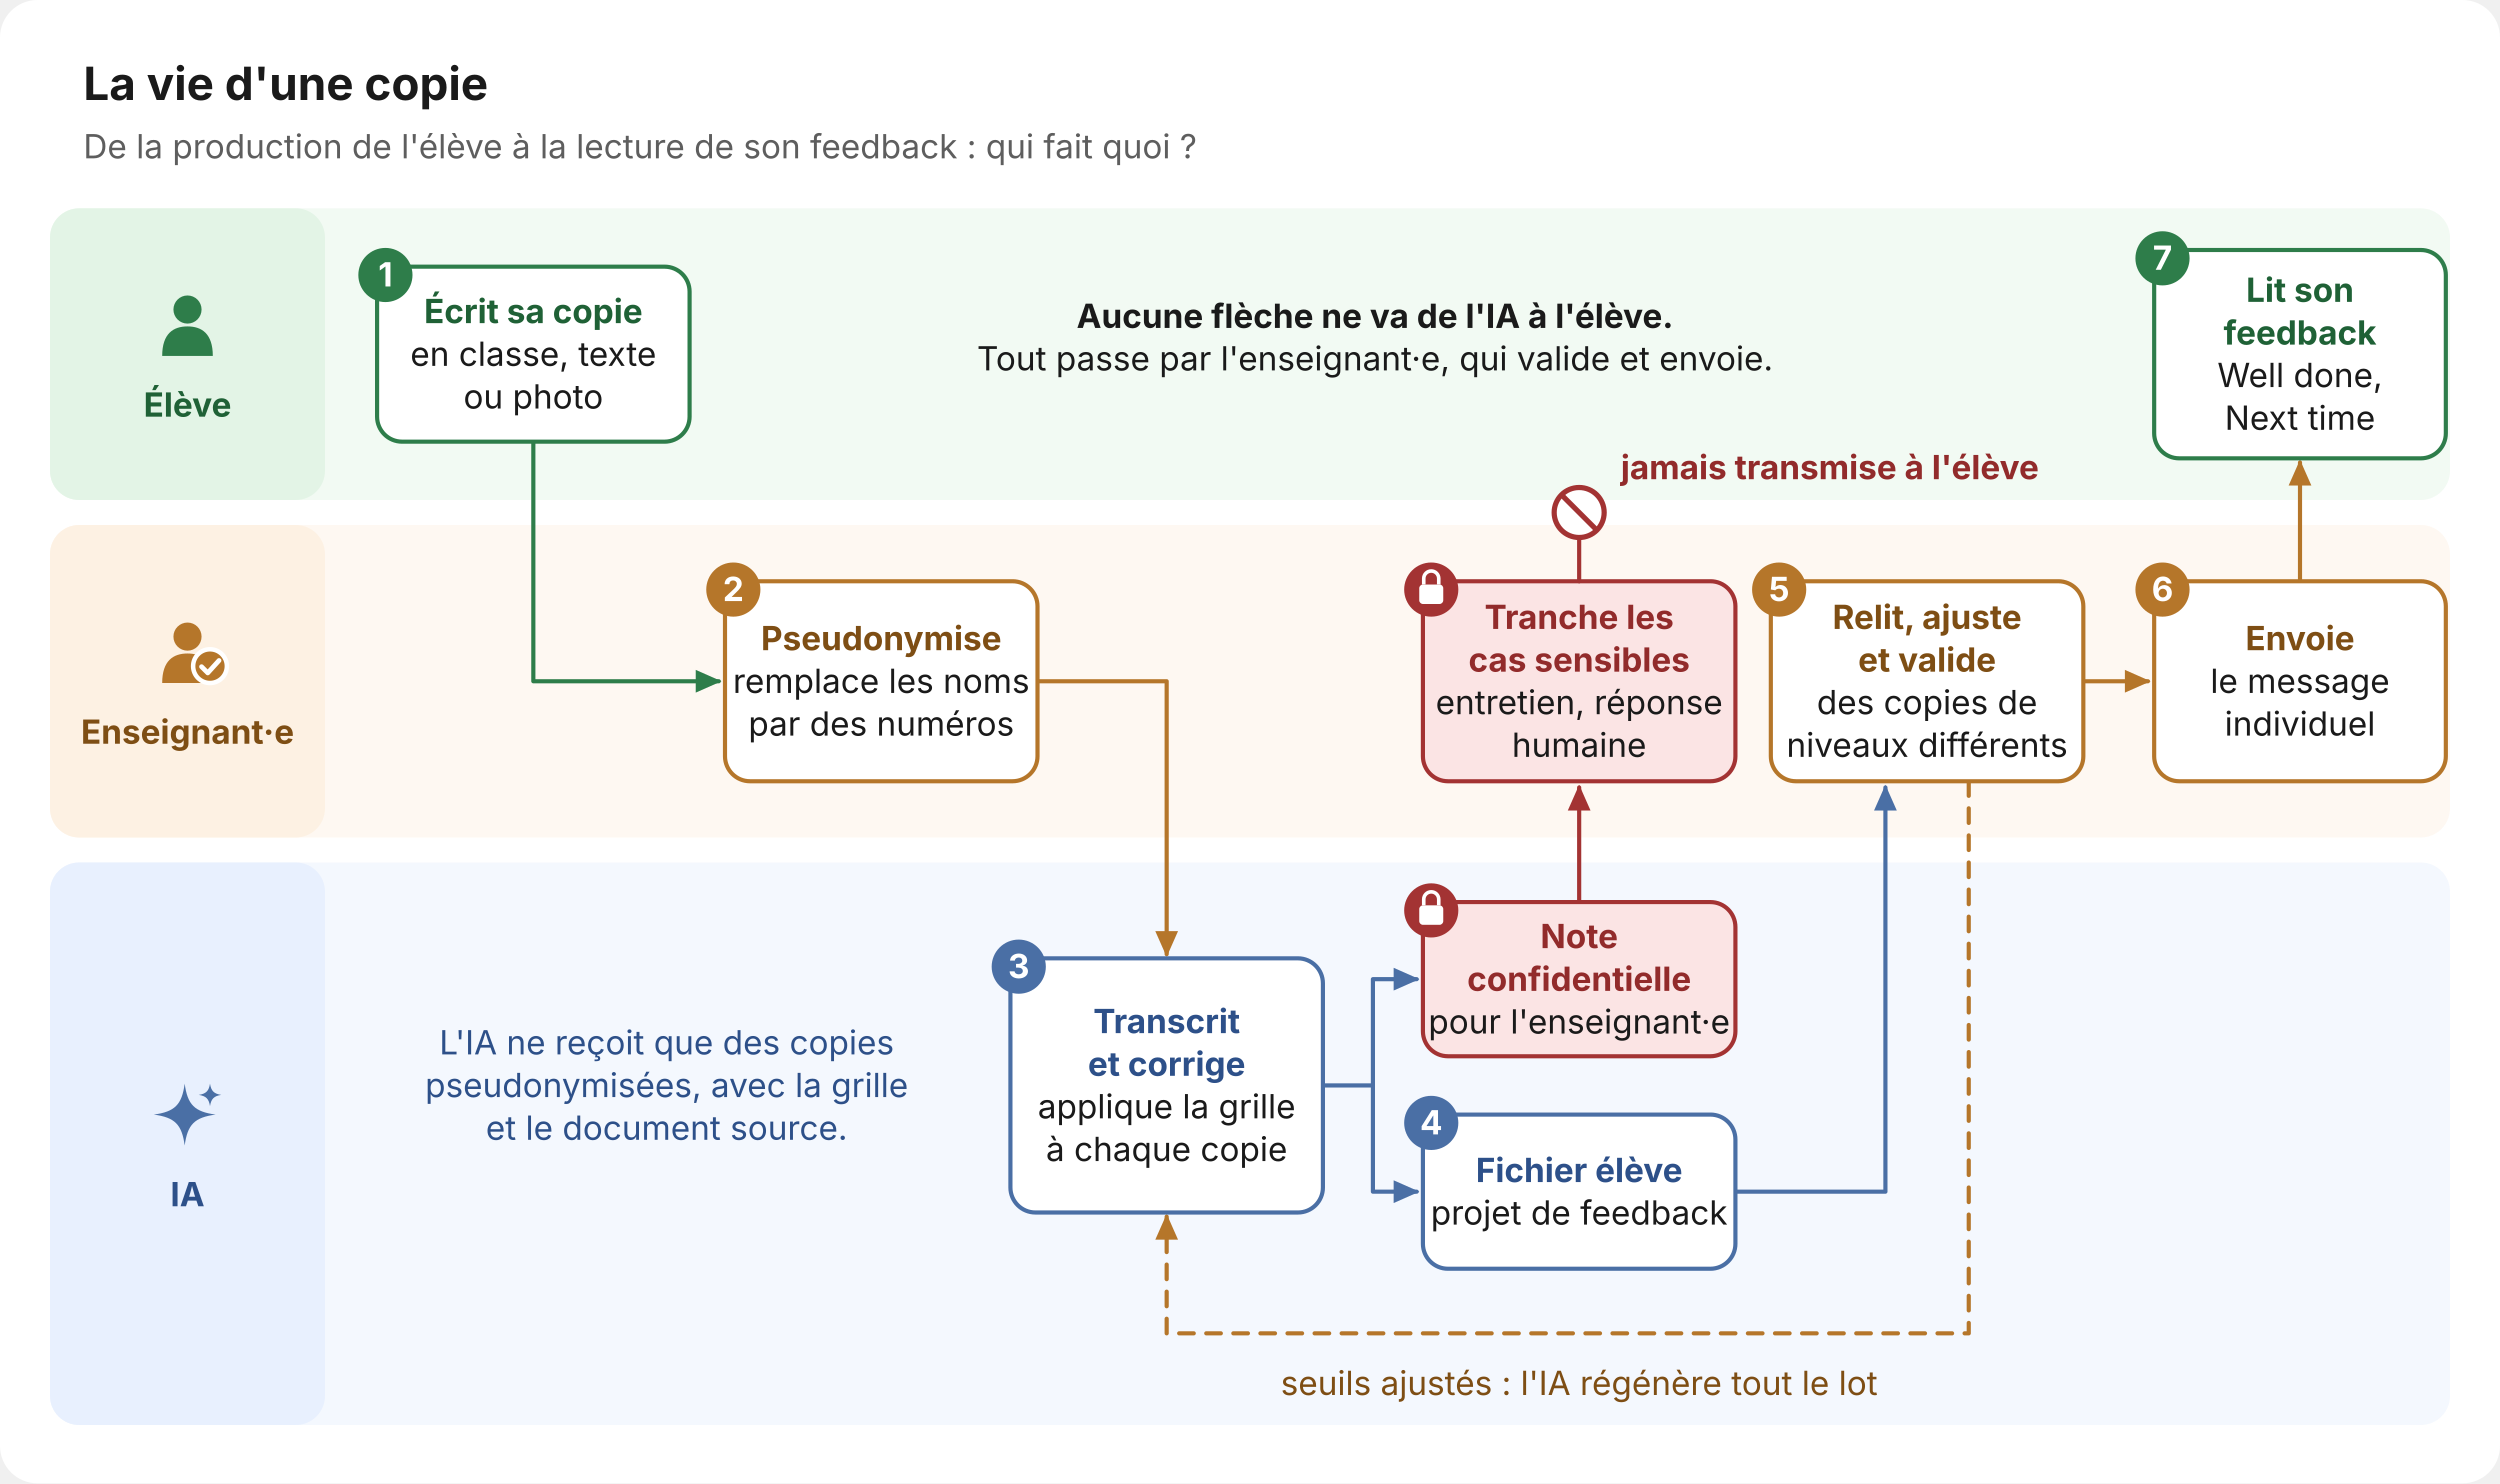
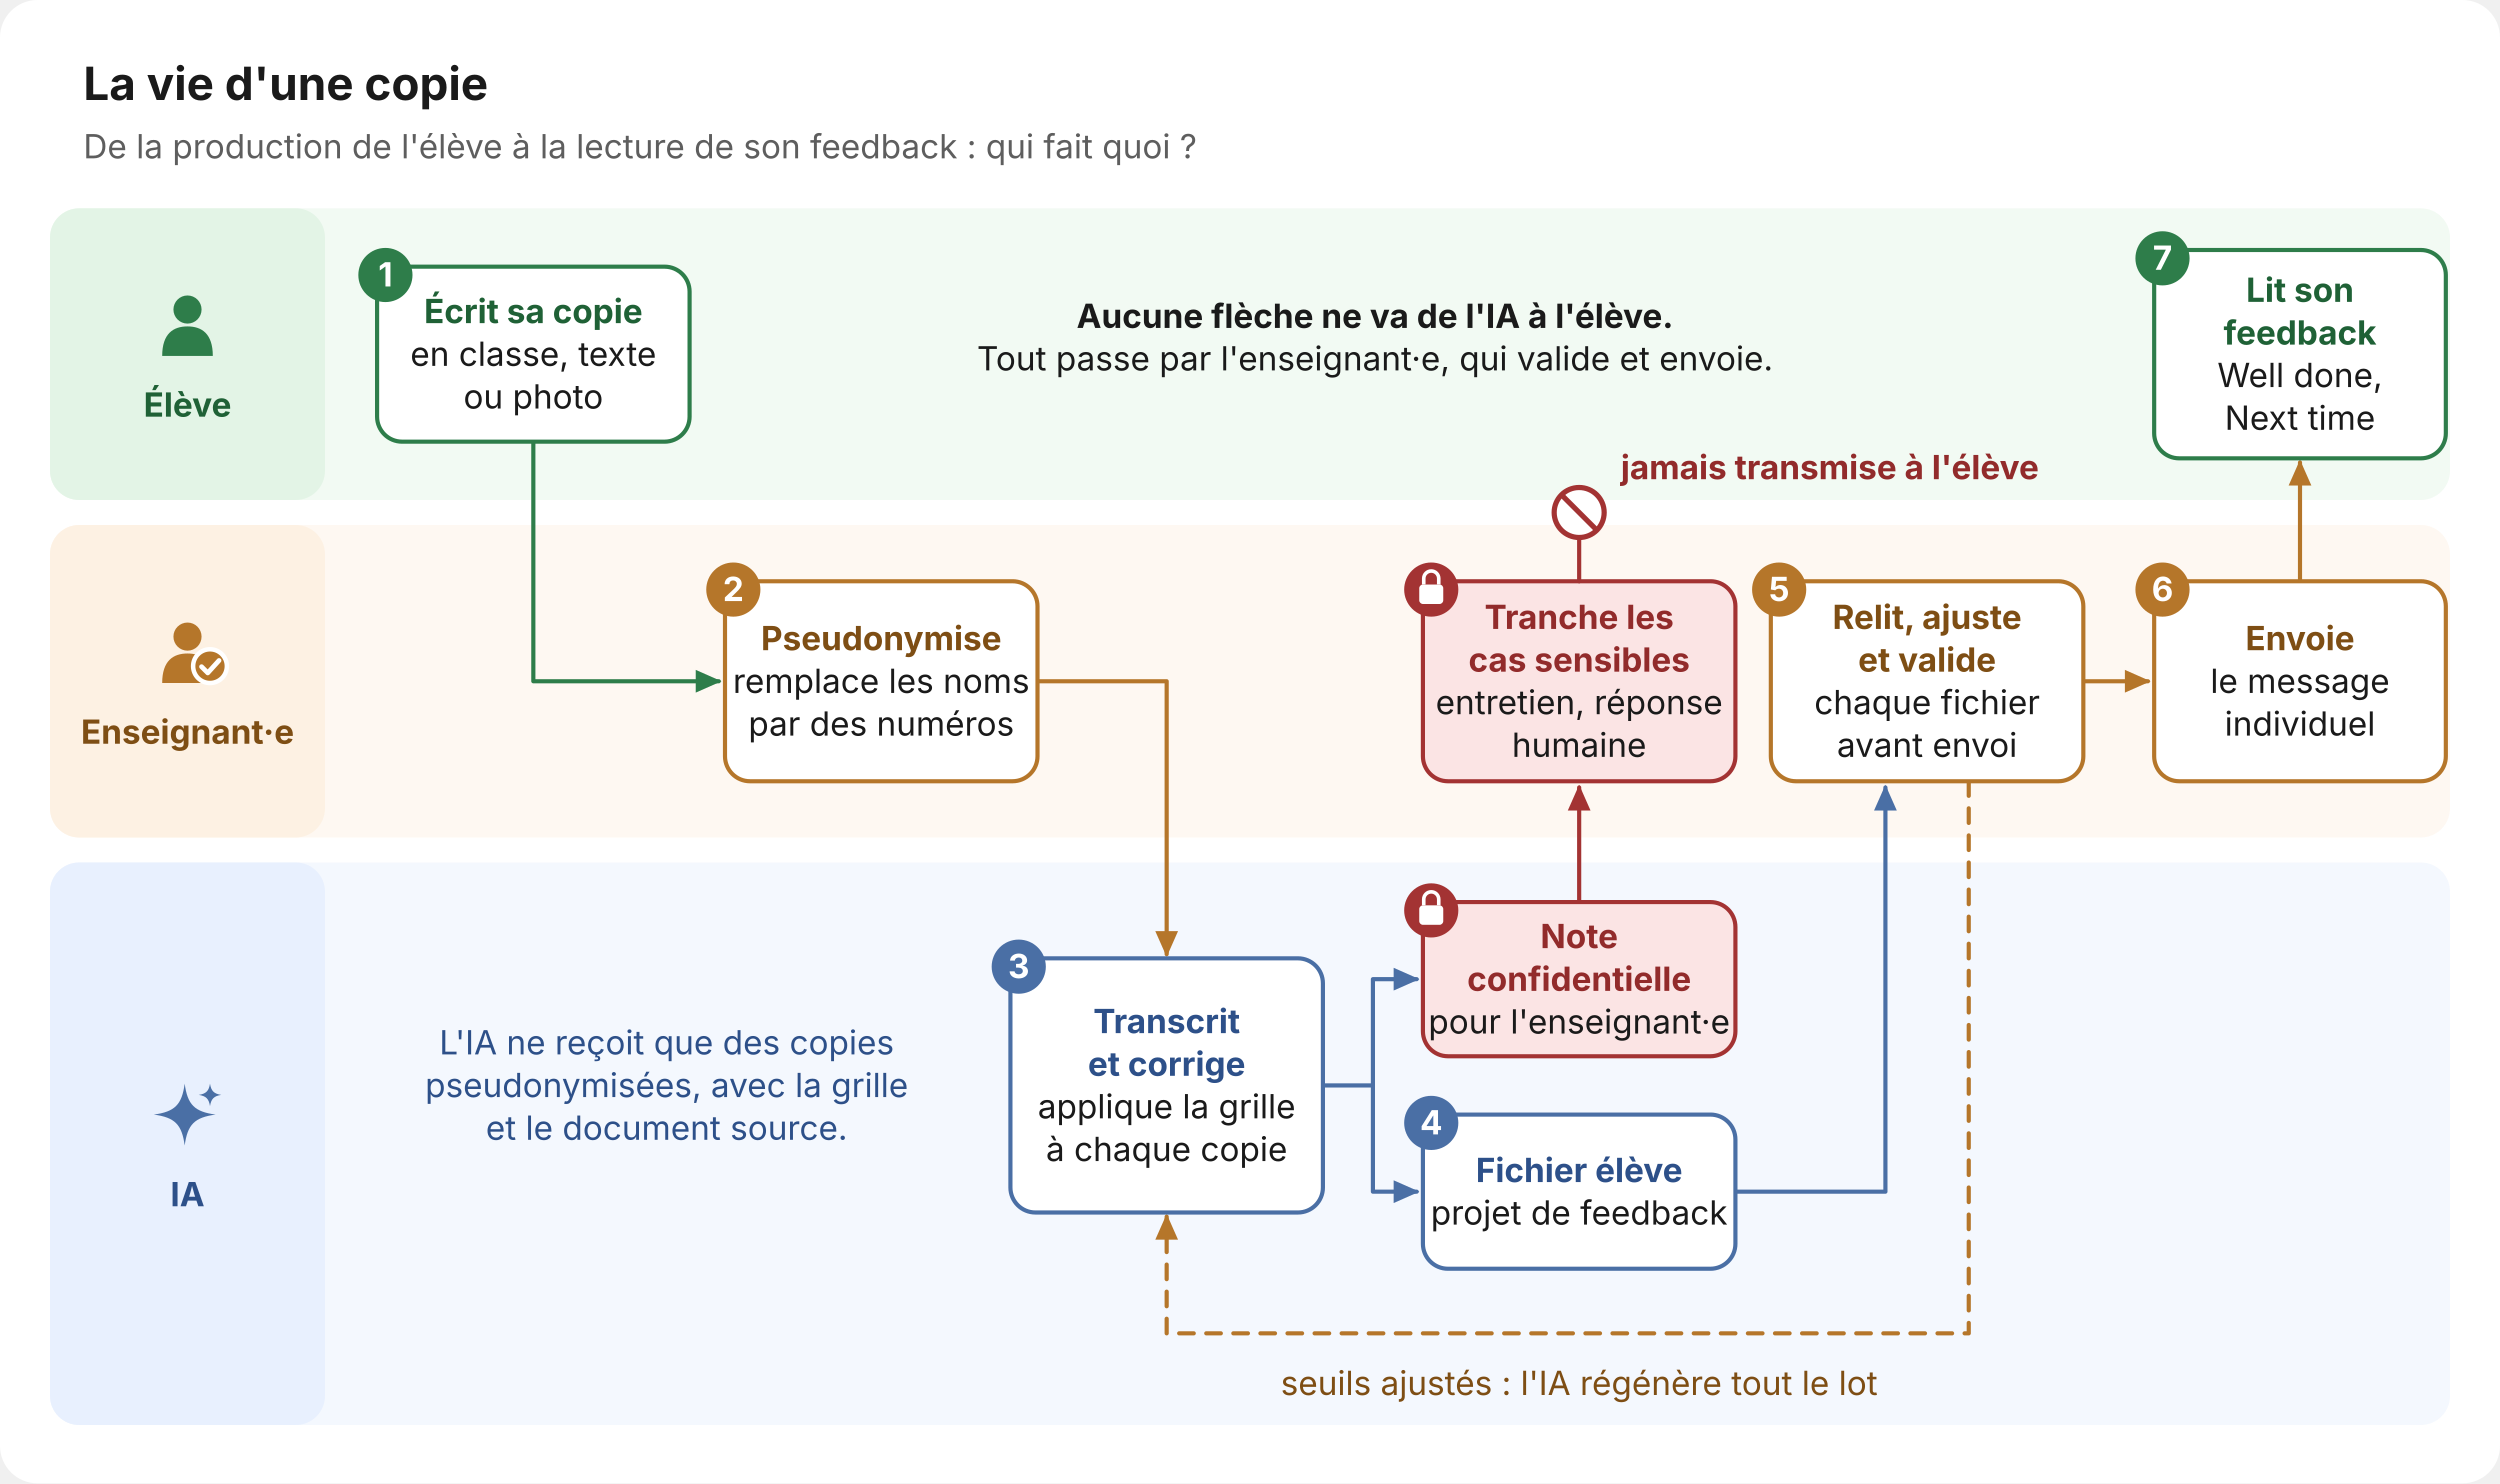
<svg xmlns="http://www.w3.org/2000/svg" viewBox="0 0 1200 712" width="1200" height="712" role="img" aria-labelledby="t d" font-family="'Inter','Segoe UI',system-ui,-apple-system,Roboto,'Helvetica Neue',Arial,sans-serif">
  <defs>
    <marker id="ah-ens" viewBox="0 0 10 10" refX="8.5" refY="5" markerWidth="6.5" markerHeight="6.5" orient="auto-start-reverse">
      <path d="M0,0.8 L9.5,5 L0,9.2 z" fill="#B5762A" />
    </marker>
    <marker id="ah-ia" viewBox="0 0 10 10" refX="8.5" refY="5" markerWidth="6.5" markerHeight="6.5" orient="auto-start-reverse">
      <path d="M0,0.8 L9.5,5 L0,9.2 z" fill="#4A6FA5" />
    </marker>
    <marker id="ah-el" viewBox="0 0 10 10" refX="8.5" refY="5" markerWidth="6.5" markerHeight="6.5" orient="auto-start-reverse">
      <path d="M0,0.8 L9.5,5 L0,9.2 z" fill="#2E7D4A" />
    </marker>
    <marker id="ah-conf" viewBox="0 0 10 10" refX="8.5" refY="5" markerWidth="6.5" markerHeight="6.5" orient="auto-start-reverse">
      <path d="M0,0.8 L9.5,5 L0,9.2 z" fill="#A33333" />
    </marker>
    <marker id="ah-line" viewBox="0 0 10 10" refX="8.5" refY="5" markerWidth="6.5" markerHeight="6.5" orient="auto-start-reverse">
      <path d="M0,0.8 L9.5,5 L0,9.2 z" fill="#8A8A8A" />
    </marker>
    <marker id="ah-ink" viewBox="0 0 10 10" refX="8.5" refY="5" markerWidth="6.5" markerHeight="6.5" orient="auto-start-reverse">
      <path d="M0,0.8 L9.5,5 L0,9.2 z" fill="#1A1A1A" />
    </marker>
    <filter id="shadow" x="-10%" y="-10%" width="120%" height="130%">
      <feDropShadow dx="0" dy="3" stdDeviation="6" flood-color="#000" flood-opacity="0.12" />
    </filter>
  </defs>
  <rect width="1200" height="712" rx="18" fill="#FFFFFF" />
  <text x="40" y="48" text-anchor="start" font-size="22" font-weight="700" fill="#1A1A1A">La vie d'une copie</text>
  <text x="40" y="76" text-anchor="start" font-size="16" font-weight="400" fill="#5E5E5E">De la production de l'élève à la lecture de son feedback : qui fait quoi ?</text>
  <rect x="24" y="100" width="1152" height="140" rx="14" fill="#E3F4E6" stroke="none" stroke-width="2" fill-opacity="0.45" />
  <rect x="24" y="100" width="132" height="140" rx="14" fill="#E3F4E6" stroke="none" stroke-width="2" />
  <g transform="translate(90 156) scale(1.35)">
    <circle cx="0" cy="-5.5" r="5" fill="#2E7D4A" />
    <path d="M-9,11 C-9,3 -5,0.5 0,0.5 C5,0.5 9,3 9,11 Z" fill="#2E7D4A" />
  </g>
  <text x="90" y="200" text-anchor="middle" font-size="16" font-weight="700" fill="#1F6136">Élève</text>
  <rect x="24" y="252" width="1152" height="150" rx="14" fill="#FDF1E3" stroke="none" stroke-width="2" fill-opacity="0.45" />
  <rect x="24" y="252" width="132" height="150" rx="14" fill="#FDF1E3" stroke="none" stroke-width="2" />
  <g transform="translate(90 313) scale(1.35)">
    <circle cx="0" cy="-5.5" r="5" fill="#B5762A" />
    <path d="M-9,11 C-9,3 -5,0.5 0,0.5 C5,0.5 9,3 9,11 Z" fill="#B5762A" />
  </g>
  <g transform="translate(100.8 319.75) scale(1.35)">
    <circle r="6" fill="#B5762A" stroke="#fff" stroke-width="1.6" />
    <path d="M-3,0.2 L-0.8,2.4 L3.2,-2" fill="none" stroke="#fff" stroke-width="1.7" stroke-linecap="round" stroke-linejoin="round" />
  </g>
  <text x="90" y="357" text-anchor="middle" font-size="16" font-weight="700" fill="#7E4E14">Enseignant·e</text>
  <rect x="24" y="414" width="1152" height="270" rx="14" fill="#E8F0FE" stroke="none" stroke-width="2" fill-opacity="0.45" />
  <rect x="24" y="414" width="132" height="270" rx="14" fill="#E8F0FE" stroke="none" stroke-width="2" />
  <g transform="translate(90 535) scale(1.35)">
    <path d="M-1,-11 C0,-3.5 2.5,-1 10,0 C2.5,1 0,3.5 -1,11 C-2,3.5 -4.5,1 -12,0 C-4.5,-1 -2,-3.5 -1,-11 Z" fill="#4A6FA5" />
    <path d="M8,-11 C8.4,-8.4 9.4,-7.4 12,-7 C9.4,-6.6 8.4,-5.6 8,-3 C7.6,-5.6 6.6,-6.6 4,-7 C6.6,-7.4 7.6,-8.4 8,-11 Z" fill="#4A6FA5" />
  </g>
  <text x="90" y="579" text-anchor="middle" font-size="16" font-weight="700" fill="#2D5089">IA</text>
  <path d="M256,212 V327 H345" fill="none" stroke="#2E7D4A" stroke-width="2" stroke-linecap="round" stroke-linejoin="round" marker-end="url(#ah-el)" />
  <path d="M498,327 H560 V458" fill="none" stroke="#B5762A" stroke-width="2" stroke-linecap="round" stroke-linejoin="round" marker-end="url(#ah-ens)" />
  <path d="M635,521 H659 V470 H680" fill="none" stroke="#4A6FA5" stroke-width="2" stroke-linecap="round" stroke-linejoin="round" marker-end="url(#ah-ia)" />
  <path d="M659,521 V572 H680" fill="none" stroke="#4A6FA5" stroke-width="2" stroke-linecap="round" stroke-linejoin="round" marker-end="url(#ah-ia)" />
  <path d="M758,433 V378" fill="none" stroke="#A33333" stroke-width="2" stroke-linecap="round" stroke-linejoin="round" marker-end="url(#ah-conf)" />
  <path d="M833,572 H905 V378" fill="none" stroke="#4A6FA5" stroke-width="2" stroke-linecap="round" stroke-linejoin="round" marker-end="url(#ah-ia)" />
  <path d="M945,375 V640 H560 V584" fill="none" stroke="#B5762A" stroke-width="2" stroke-linecap="round" stroke-linejoin="round" stroke-dasharray="7 6" marker-end="url(#ah-ens)" />
  <path d="M1000,327 H1031" fill="none" stroke="#B5762A" stroke-width="2" stroke-linecap="round" stroke-linejoin="round" marker-end="url(#ah-ens)" />
  <path d="M1104,279 V222" fill="none" stroke="#B5762A" stroke-width="2" stroke-linecap="round" stroke-linejoin="round" marker-end="url(#ah-ens)" />
  <text x="758" y="669.6" text-anchor="middle" font-size="16" font-weight="400" fill="#7E4E14">seuils ajustés : l'IA régénère tout le lot</text>
  <rect x="181" y="128" width="150" height="84" rx="12" fill="#fff" stroke="#2E7D4A" stroke-width="2" />
  <text x="256" y="155.1" text-anchor="middle" font-size="16" font-weight="700" fill="#1F6136">Écrit sa copie</text>
  <text x="256" y="175.6" text-anchor="middle" font-size="16" font-weight="400" fill="#1A1A1A">en classe, texte</text>
  <text x="256" y="196.1" text-anchor="middle" font-size="16" font-weight="400" fill="#1A1A1A">ou photo</text>
  <rect x="348" y="279" width="150" height="96" rx="12" fill="#fff" stroke="#B5762A" stroke-width="2" />
  <text x="423" y="312.1" text-anchor="middle" font-size="16" font-weight="700" fill="#7E4E14">Pseudonymise</text>
  <text x="423" y="332.6" text-anchor="middle" font-size="16" font-weight="400" fill="#1A1A1A">remplace les noms</text>
  <text x="423" y="353.1" text-anchor="middle" font-size="16" font-weight="400" fill="#1A1A1A">par des numéros</text>
  <rect x="485" y="460" width="150" height="122" rx="12" fill="#fff" stroke="#4A6FA5" stroke-width="2" />
  <text x="560" y="495.9" text-anchor="middle" font-size="16" font-weight="700" fill="#2D5089">Transcrit</text>
  <text x="560" y="516.4" text-anchor="middle" font-size="16" font-weight="700" fill="#2D5089">et corrige</text>
  <text x="560" y="536.8" text-anchor="middle" font-size="16" font-weight="400" fill="#1A1A1A">applique la grille</text>
  <text x="560" y="557.3" text-anchor="middle" font-size="16" font-weight="400" fill="#1A1A1A">à chaque copie</text>
  <rect x="683" y="433" width="150" height="74" rx="12" fill="#FBE4E4" stroke="#A33333" stroke-width="2" />
  <text x="758" y="455.1" text-anchor="middle" font-size="16" font-weight="700" fill="#922B2B">Note</text>
  <text x="758" y="475.6" text-anchor="middle" font-size="16" font-weight="700" fill="#922B2B">confidentielle</text>
  <text x="758" y="496.1" text-anchor="middle" font-size="16" font-weight="400" fill="#1A1A1A">pour l'enseignant·e</text>
  <rect x="683" y="535" width="150" height="74" rx="12" fill="#fff" stroke="#4A6FA5" stroke-width="2" />
  <text x="758" y="567.4" text-anchor="middle" font-size="16" font-weight="700" fill="#2D5089">Fichier élève</text>
  <text x="758" y="587.8" text-anchor="middle" font-size="16" font-weight="400" fill="#1A1A1A">projet de feedback</text>
  <rect x="683" y="279" width="150" height="96" rx="12" fill="#FBE4E4" stroke="#A33333" stroke-width="2" />
  <text x="758" y="301.9" text-anchor="middle" font-size="16" font-weight="700" fill="#922B2B">Tranche les</text>
  <text x="758" y="322.4" text-anchor="middle" font-size="16" font-weight="700" fill="#922B2B">cas sensibles</text>
  <text x="758" y="342.8" text-anchor="middle" font-size="16" font-weight="400" fill="#1A1A1A">entretien, réponse</text>
  <text x="758" y="363.3" text-anchor="middle" font-size="16" font-weight="400" fill="#1A1A1A">humaine</text>
  <rect x="850" y="279" width="150" height="96" rx="12" fill="#fff" stroke="#B5762A" stroke-width="2" />
  <text x="925" y="301.9" text-anchor="middle" font-size="16" font-weight="700" fill="#7E4E14">Relit, ajuste</text>
  <text x="925" y="322.4" text-anchor="middle" font-size="16" font-weight="700" fill="#7E4E14">et valide</text>
-   <text x="925" y="342.8" text-anchor="middle" font-size="16" font-weight="400" fill="#1A1A1A">des copies de</text>
-   <text x="925" y="363.3" text-anchor="middle" font-size="16" font-weight="400" fill="#1A1A1A">niveaux différents</text>
+   <text x="925" y="342.8" text-anchor="middle" font-size="16" font-weight="400" fill="#1A1A1A">chaque fichier</text>
+   <text x="925" y="363.3" text-anchor="middle" font-size="16" font-weight="400" fill="#1A1A1A">avant envoi</text>
  <rect x="1034" y="279" width="140" height="96" rx="12" fill="#fff" stroke="#B5762A" stroke-width="2" />
  <text x="1104" y="312.1" text-anchor="middle" font-size="16" font-weight="700" fill="#7E4E14">Envoie</text>
  <text x="1104" y="332.6" text-anchor="middle" font-size="16" font-weight="400" fill="#1A1A1A">le message</text>
  <text x="1104" y="353.1" text-anchor="middle" font-size="16" font-weight="400" fill="#1A1A1A">individuel</text>
  <rect x="1034" y="120" width="140" height="100" rx="12" fill="#fff" stroke="#2E7D4A" stroke-width="2" />
  <text x="1104" y="144.9" text-anchor="middle" font-size="16" font-weight="700" fill="#1F6136">Lit son</text>
  <text x="1104" y="165.4" text-anchor="middle" font-size="16" font-weight="700" fill="#1F6136">feedback</text>
  <text x="1104" y="185.8" text-anchor="middle" font-size="16" font-weight="400" fill="#1A1A1A">Well done,</text>
  <text x="1104" y="206.3" text-anchor="middle" font-size="16" font-weight="400" fill="#1A1A1A">Next time</text>
  <circle cx="185" cy="132" r="13" fill="#2E7D4A" />
  <text x="185" y="137.5" text-anchor="middle" font-size="16" font-weight="700" fill="#fff">1</text>
  <circle cx="352" cy="283" r="13" fill="#B5762A" />
  <text x="352" y="288.5" text-anchor="middle" font-size="16" font-weight="700" fill="#fff">2</text>
  <circle cx="489" cy="464" r="13" fill="#4A6FA5" />
  <text x="489" y="469.5" text-anchor="middle" font-size="16" font-weight="700" fill="#fff">3</text>
  <circle cx="687" cy="539" r="13" fill="#4A6FA5" />
  <text x="687" y="544.5" text-anchor="middle" font-size="16" font-weight="700" fill="#fff">4</text>
  <circle cx="854" cy="283" r="13" fill="#B5762A" />
  <text x="854" y="288.5" text-anchor="middle" font-size="16" font-weight="700" fill="#fff">5</text>
  <circle cx="1038" cy="283" r="13" fill="#B5762A" />
  <text x="1038" y="288.5" text-anchor="middle" font-size="16" font-weight="700" fill="#fff">6</text>
  <circle cx="1038" cy="124" r="13" fill="#2E7D4A" />
  <text x="1038" y="129.5" text-anchor="middle" font-size="16" font-weight="700" fill="#fff">7</text>
  <circle cx="687" cy="437" r="13" fill="#A33333" />
  <g transform="translate(687 436) scale(0.72)">
    <path d="M-5,-2 V-6 a5,5 0 0 1 10,0 V-2" fill="none" stroke="#fff" stroke-width="2.4" />
    <rect x="-8" y="-2" width="16" height="13" rx="2.5" fill="#fff" />
    <circle cx="0" cy="4" r="1.8" fill="#fff" />
  </g>
  <circle cx="687" cy="283" r="13" fill="#A33333" />
  <g transform="translate(687 282) scale(0.72)">
    <path d="M-5,-2 V-6 a5,5 0 0 1 10,0 V-2" fill="none" stroke="#fff" stroke-width="2.4" />
    <rect x="-8" y="-2" width="16" height="13" rx="2.5" fill="#fff" />
    <circle cx="0" cy="4" r="1.8" fill="#fff" />
  </g>
  <path d="M758,279 V258" fill="none" stroke="#A33333" stroke-width="2" stroke-linecap="round" stroke-linejoin="round" />
  <circle cx="758" cy="246" r="12" fill="#fff" stroke="#A33333" stroke-width="2.5" />
  <path d="M750,238 L766,254" stroke="#A33333" stroke-width="2.5" />
  <text x="778" y="230" text-anchor="start" font-size="16" font-weight="700" fill="#922B2B">jamais transmise à l'élève</text>
  <text x="320" y="506.1" text-anchor="middle" font-size="16" font-weight="400" fill="#2D5089">L'IA ne reçoit que des copies</text>
  <text x="320" y="526.6" text-anchor="middle" font-size="16" font-weight="400" fill="#2D5089">pseudonymisées, avec la grille</text>
  <text x="320" y="547.1" text-anchor="middle" font-size="16" font-weight="400" fill="#2D5089">et le document source.</text>
  <text x="660" y="157.4" text-anchor="middle" font-size="16" font-weight="700" fill="#1A1A1A">Aucune flèche ne va de l'IA à l'élève.</text>
  <text x="660" y="177.8" text-anchor="middle" font-size="16" font-weight="400" fill="#1A1A1A">Tout passe par l'enseignant·e, qui valide et envoie.</text>
</svg>
